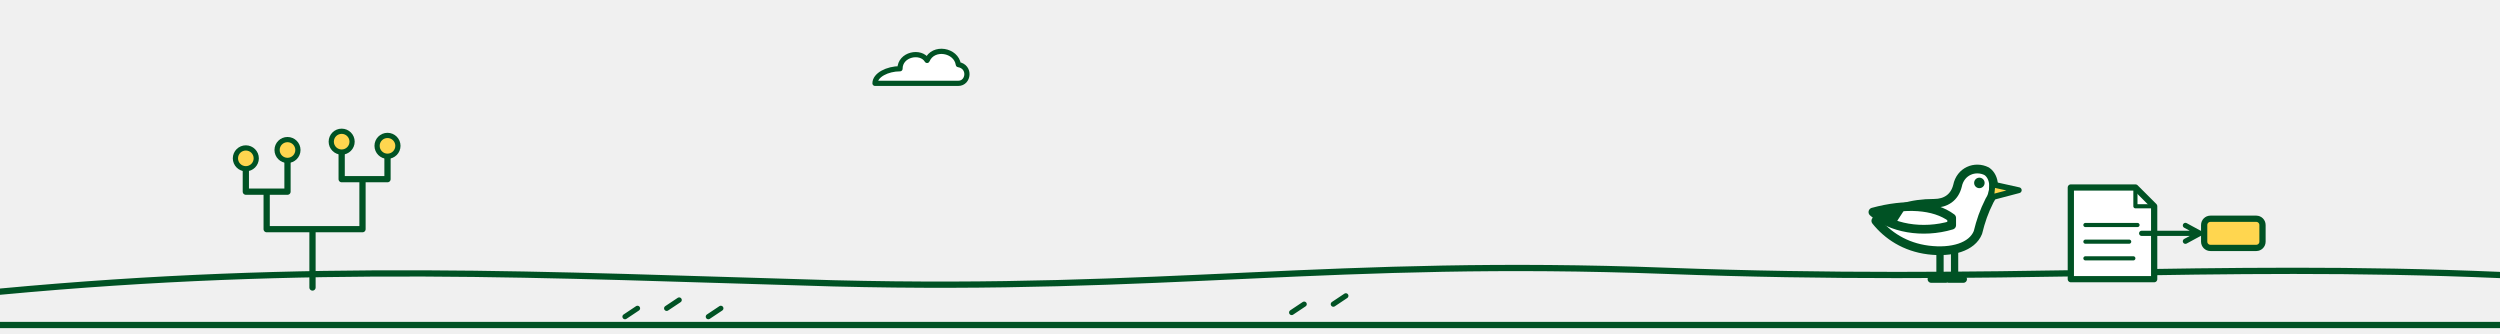
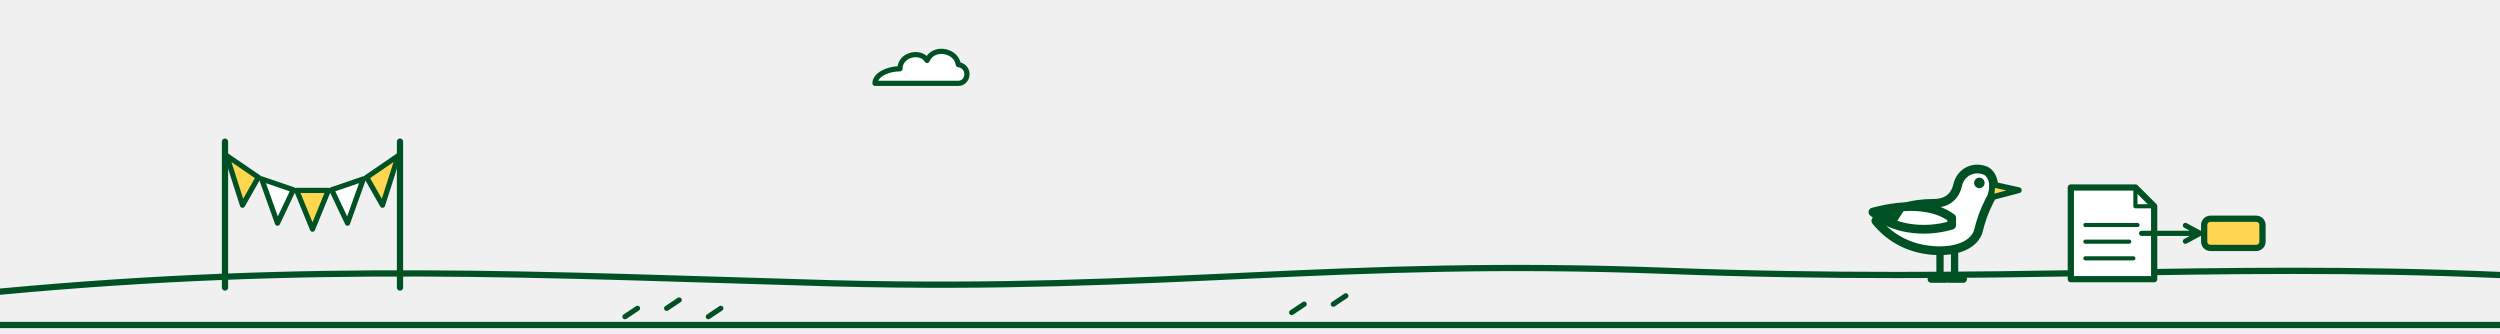
<svg xmlns="http://www.w3.org/2000/svg" viewBox="0 0 1200 160">
  <g fill="none" stroke="#005224" stroke-width="3" stroke-linecap="round" stroke-linejoin="round">
    <path d="M0,140 C150,126 260,132 400,136 C560,140 640,124 800,130 C960,136 1060,126 1200,132" />
    <path d="M0,156 H1200" />
    <path d="M300,152 l6,-4 M320,148 l6,-4 M340,152 l6,-4 M620,150 l6,-4 M640,146 l6,-4" stroke-width="2.5" />
-     <path d="M150,138 V110 M150,110 H128 V92 M150,110 H174 V86 M128,92 H118 V80 M128,92 H138 V76 M174,86 H164 V72 M174,86 H186 V74" />
-     <g fill="#FFD64F" stroke-width="2.5">
-       <circle cx="118" cy="76" r="5" />
-       <circle cx="138" cy="72" r="5" />
-       <circle cx="164" cy="68" r="5" />
-       <circle cx="186" cy="70" r="5" />
-     </g>
    <path d="M420,40 H460 C465,40 466,32 460,31 C459,24 448,22 445,29 C442,24 432,26 432,33 C426,33 420,36 420,40 Z" fill="#FFFFFF" stroke-width="2.5" />
+     <path d="M108,138 V68 M192,138 V68" />
+     <path d="M108,74 Q150,110 192,74" stroke-width="2" />
+     <path d="M108.8,74.7 L124.0,85.1 L116.4,98.5 Z" fill="#FFD64F" stroke-width="2.5" />
+     <path d="M125.6,85.9 L140.8,91.1 L133.2,107.1 Z" fill="#FFFFFF" stroke-width="2.5" />
+     <path d="M142.4,91.4 L157.6,91.4 L150.0,110.0 Z" fill="#FFD64F" stroke-width="2.5" />
+     <path d="M159.2,91.1 L174.4,85.9 L166.8,107.1 Z" fill="#FFFFFF" stroke-width="2.5" />
+     <path d="M176.0,85.1 L191.2,74.7 L183.6,98.5 Z" fill="#FFD64F" stroke-width="2.5" />
    <path d="M994,90 h31 l9,9 v35 h-40 Z" fill="#FFFFFF" />
    <path d="M1025,90 v9 h9" stroke-width="2" />
    <path d="M1001,108 H1026 M1001,116 H1022 M1001,124 H1024" stroke-width="2" />
    <path d="M1028,112 L1056,112 M1049.0,115.8 L1056,112 L1049.0,108.2" stroke-width="2.5" />
    <rect x="1058" y="105" width="28" height="14" rx="3" fill="#FFD64F" />
    <g transform="translate(850 36) scale(1.4)">
      <path d="M58,59.5 V70 M63,59 V70 M55,70 H60 M61,70 H66" stroke-width="2.5" />
      <path d="M36,50 C42,46 48,44 56,44 C60,44 63,42 64,38 C65,33 70,31 74,33 C77,35 77,40 75,43 C73,47 72,50 71,54 C69,59 62,61 54,60 C46,59 40,55 36,50 Z" fill="#FFFFFF" />
      <path d="M76,37.5 L85,39.5 L75.5,42 Z" fill="#FFD64F" stroke-width="2" />
      <circle cx="71.5" cy="37" r="1.8" fill="#005224" stroke="none" />
      <path d="M62,49 C56,44.5 46,44 35,47 C41,52.5 52,54.5 62,51.5 Z" fill="#FFFFFF" />
      <path d="M35,47 C38.5,46 42,45.5 45,45.6 L41.5,51 C39,50.2 36.8,48.8 35,47 Z" fill="#005224" stroke-width="2" />
    </g>
  </g>
</svg>
